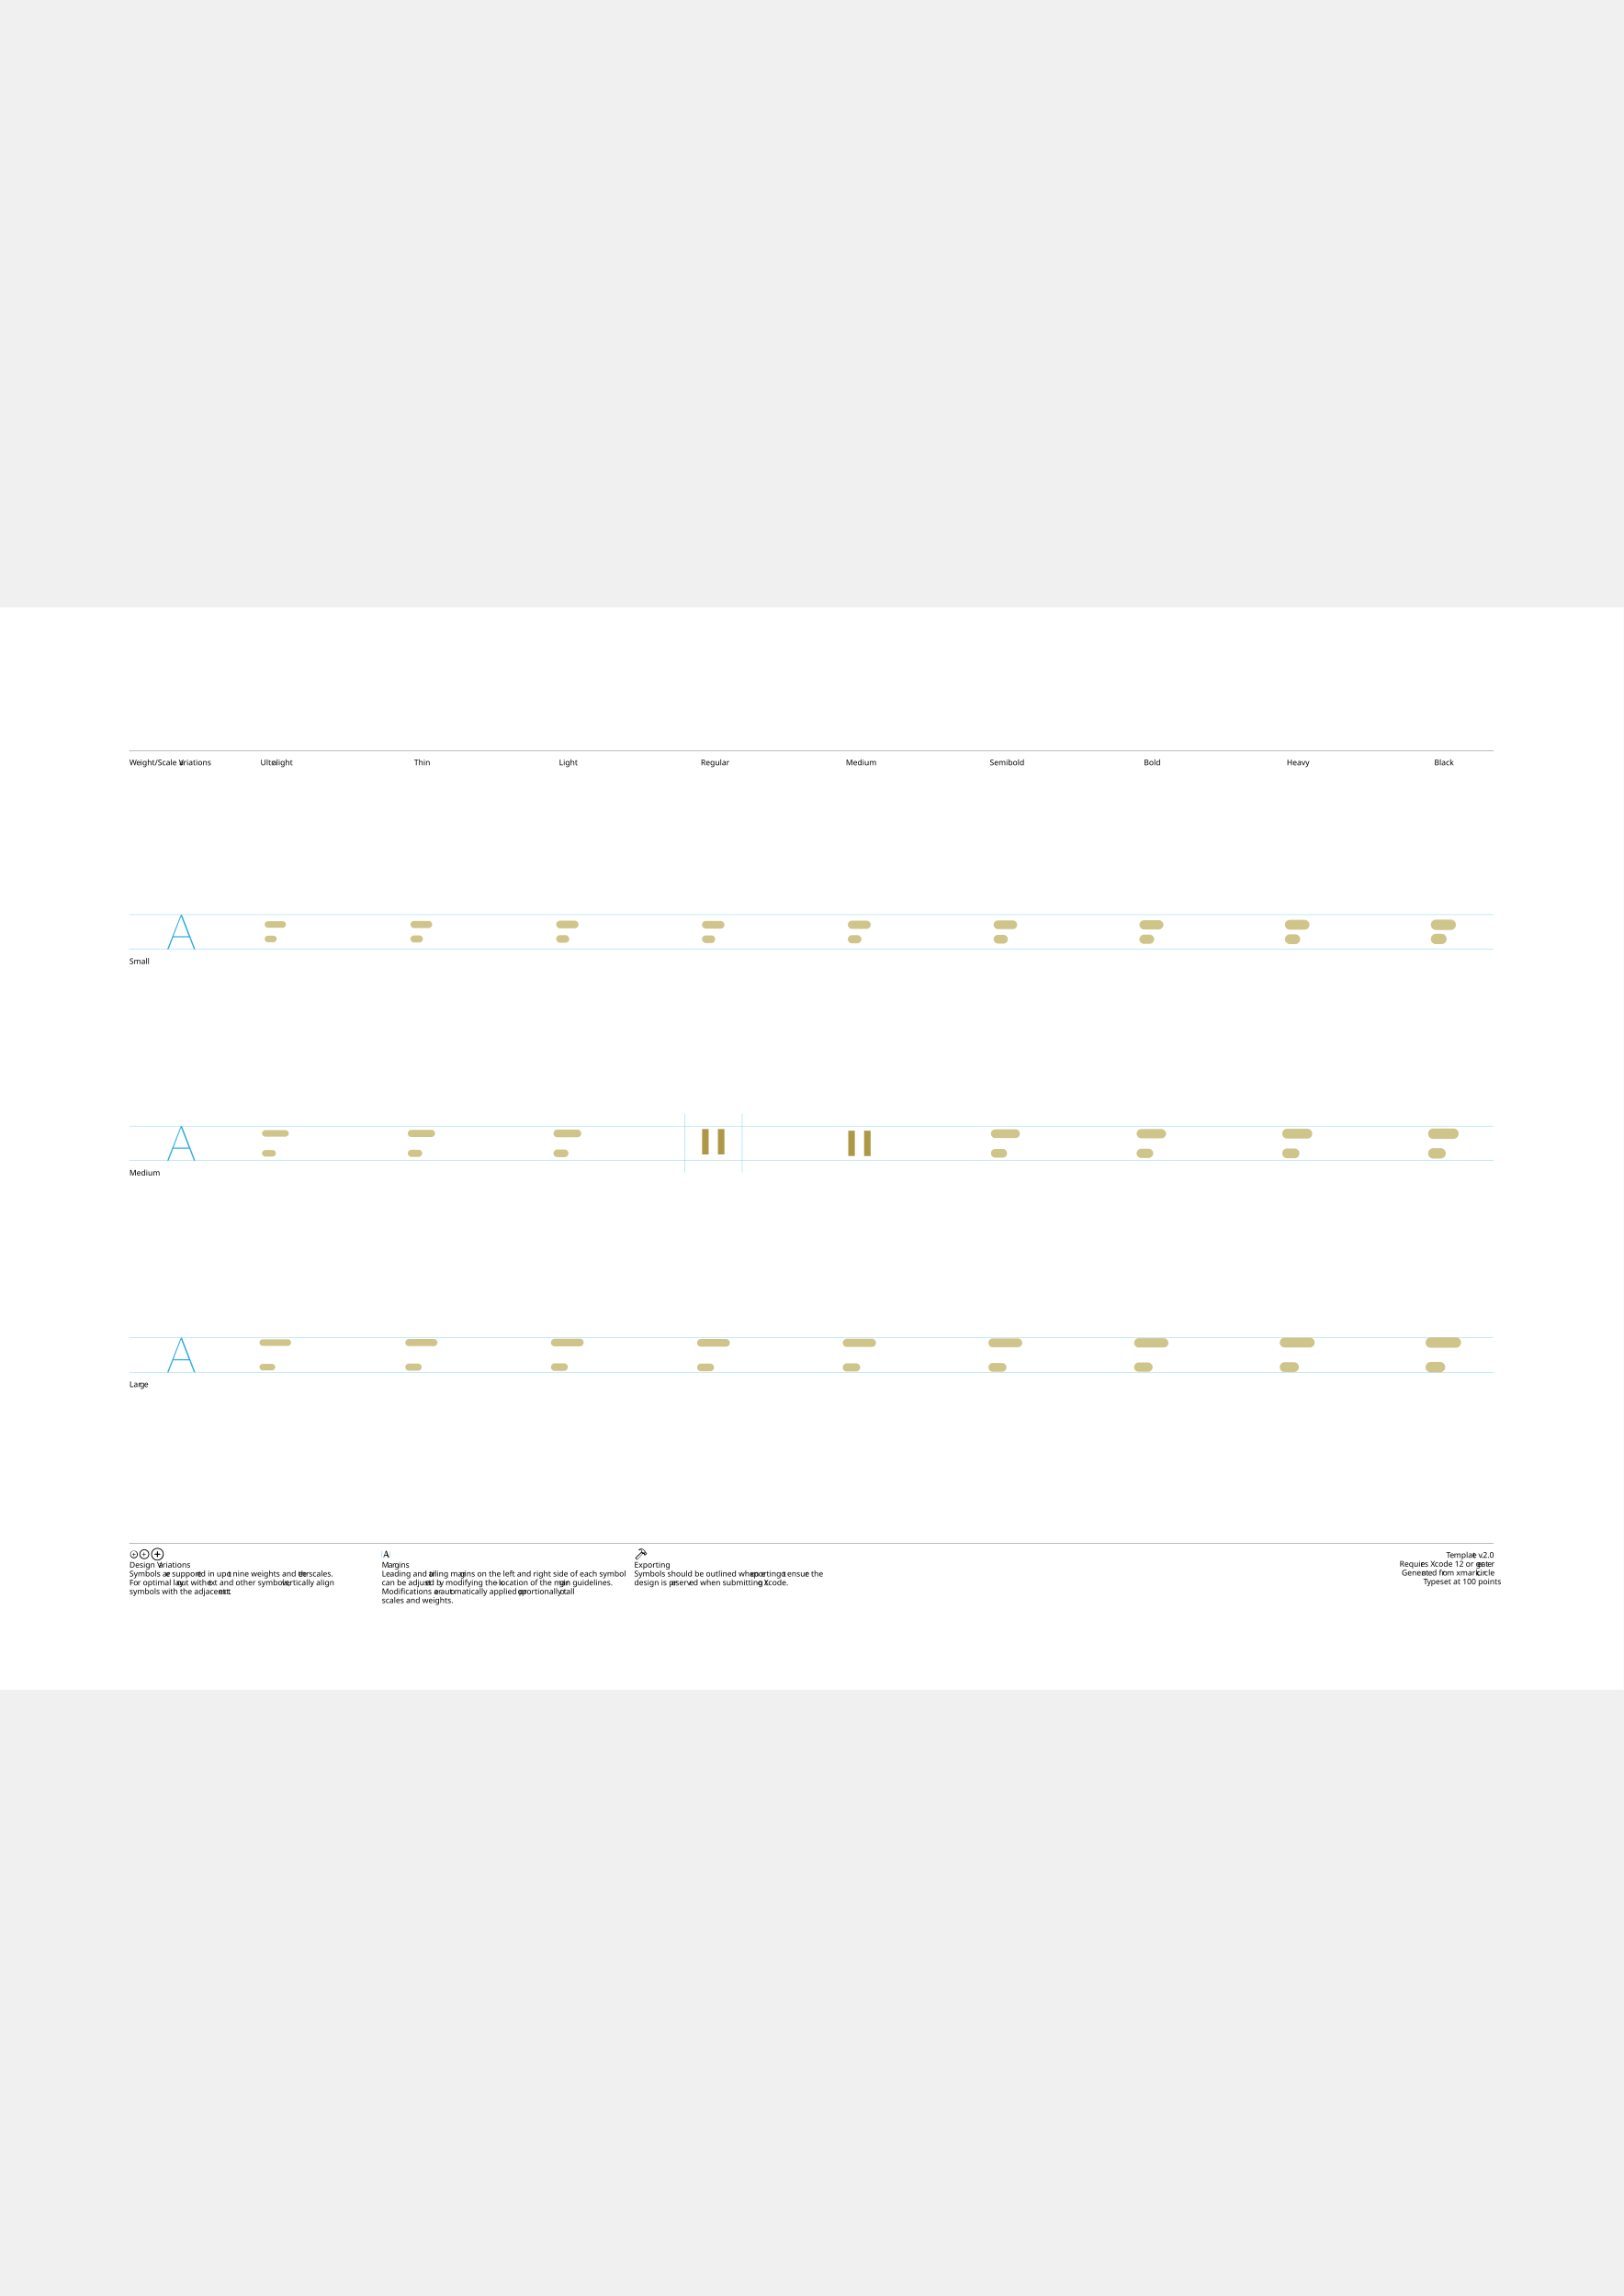
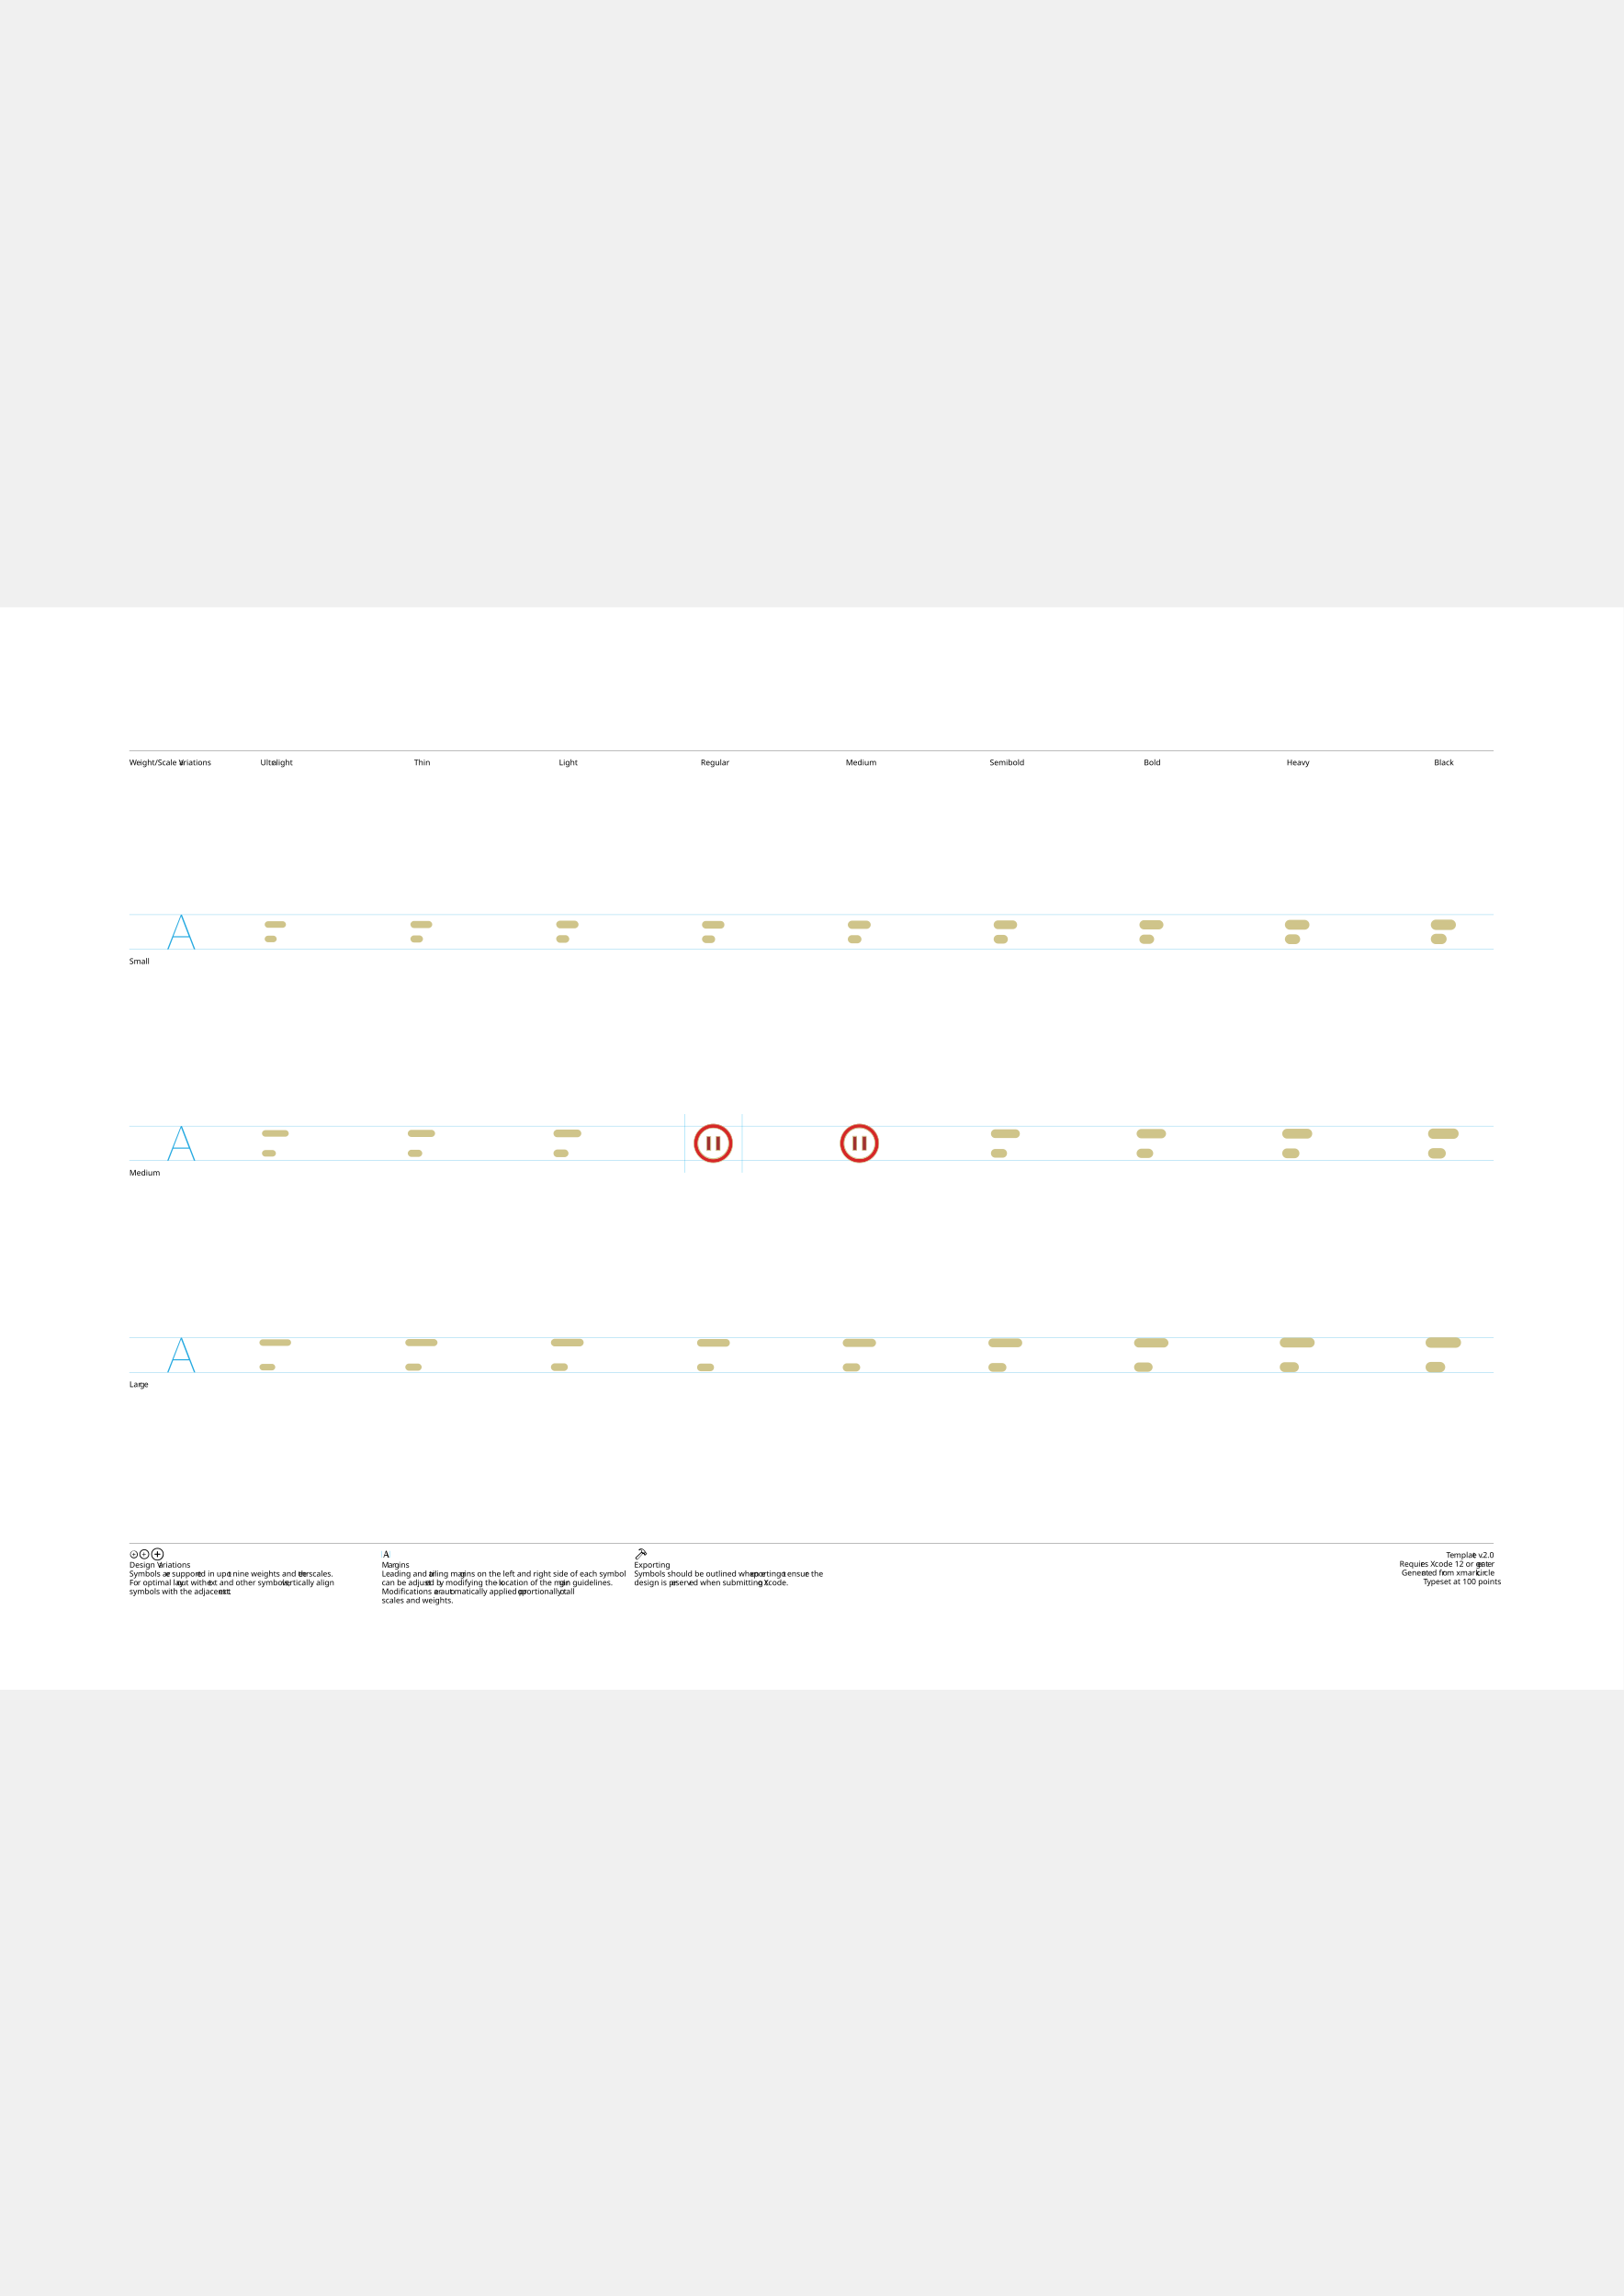
<svg xmlns="http://www.w3.org/2000/svg" version="1.1" id="Layer_1" x="0px" y="0px" viewBox="0 0 595.3 841.9" style="enable-background:new 0 0 595.3 841.9;" xml:space="preserve">
  <style type="text/css">
	.st0{fill-rule:evenodd;clip-rule:evenodd;fill:#FFFFFF;}
	.st1{fill:none;stroke:#000000;stroke-width:9.019327e-02;stroke-miterlimit:10;}
	.st2{font-family:'SFProDisplay-Regular';}
	.st3{font-size:2.886px;}
	.st4{fill:none;stroke:#00AEEF;stroke-width:9.019327e-02;stroke-miterlimit:10;}
	.st5{fill:#27AAE1;}
	.st6{fill:none;stroke:#27AAE1;stroke-width:9.019327e-02;stroke-miterlimit:10;}
	.st7{fill-rule:evenodd;clip-rule:evenodd;fill:#CFC48A;}
- 	.st8{fill:#AE9848;}
+ 	.st8{fill:none;}
+ 	.st9{fill-rule:evenodd;clip-rule:evenodd;fill:none;}
+ 	.st10{fill-rule:evenodd;clip-rule:evenodd;fill:#D62727;}
+ 	.st11{fill:#CFC48A;}
+ 	.st12{fill:#A03030;}
</style>
  <g id="Notes">
    <g id="artboard" transform="matrix(1,0,0,1,0,1.31276)">
      <rect y="221.4" class="st0" width="595.3" height="396.9" />
    </g>
    <path class="st1" d="M47.4,275.2h500.2" />
    <g transform="matrix(1,0,0,1,263,322)">
      <text transform="matrix(1 0 0 1 -215.5586 -41.3959)" class="st2 st3">W</text>
      <text transform="matrix(1 0 0 1 -213.0474 -41.3959)" class="st2 st3">e</text>
      <text transform="matrix(1 0 0 1 -211.5688 -41.3959)" class="st2 st3">ight/Scale V</text>
      <text transform="matrix(1 0 0 1 -197.2832 -41.3959)" class="st2 st3">a</text>
      <text transform="matrix(1 0 0 1 -195.8345 -41.3959)" class="st2 st3">riations</text>
    </g>
    <g transform="matrix(1,0,0,1,559.711,322)">
      <text transform="matrix(1 0 0 1 -464.2325 -41.3959)" class="st2 st3">Ultr</text>
      <text transform="matrix(1 0 0 1 -459.9029 -41.3959)" class="st2 st3">a</text>
      <text transform="matrix(1 0 0 1 -458.4542 -41.3959)" class="st2 st3">light</text>
    </g>
    <g transform="matrix(1,0,0,1,856.422,322)">
      <text transform="matrix(1 0 0 1 -704.609 -41.3959)" class="st2 st3">Thin</text>
    </g>
    <g transform="matrix(1,0,0,1,1153.13,322)">
      <text transform="matrix(1 0 0 1 -948.1798 -41.3959)" class="st2 st3">Light</text>
    </g>
    <g transform="matrix(1,0,0,1,1449.84,322)">
      <text transform="matrix(1 0 0 1 -1192.928 -41.3959)" class="st2 st3">Regular</text>
    </g>
    <g transform="matrix(1,0,0,1,1746.56,322)">
      <text transform="matrix(1 0 0 1 -1436.458 -41.3959)" class="st2 st3">Medium</text>
    </g>
    <g transform="matrix(1,0,0,1,2043.27,322)">
      <text transform="matrix(1 0 0 1 -1680.402 -41.3959)" class="st2 st3">Semibold</text>
    </g>
    <g transform="matrix(1,0,0,1,2339.98,322)">
      <text transform="matrix(1 0 0 1 -1920.611 -41.3959)" class="st2 st3">Bold</text>
    </g>
    <g transform="matrix(1,0,0,1,2636.69,322)">
      <text transform="matrix(1 0 0 1 -2164.938 -41.3959)" class="st2 st3">Heavy</text>
    </g>
    <g transform="matrix(1,0,0,1,2933.4,322)">
      <text transform="matrix(1 0 0 1 -2407.569 -41.3959)" class="st2 st3">Black</text>
    </g>
    <path class="st1" d="M47.4,565.8h500.2" />
    <g transform="matrix(1,0,0,1,263,1933)">
      <path d="M-213.9-1361.6c0.8,0,1.4-0.6,1.4-1.4s-0.6-1.4-1.4-1.4c-0.8,0-1.4,0.6-1.4,1.4C-215.3-1362.3-214.7-1361.6-213.9-1361.6z     M-213.9-1361.9c-0.6,0-1.2-0.5-1.2-1.2c0-0.6,0.5-1.2,1.1-1.2s1.2,0.5,1.2,1.2C-212.7-1362.4-213.2-1361.9-213.9-1361.9z     M-214.4-1362.9h0.4v0.4c0,0.1,0.1,0.1,0.1,0.1c0.1,0,0.1-0.1,0.1-0.1v-0.4h0.4c0.1,0,0.1-0.1,0.1-0.1c0-0.1-0.1-0.1-0.1-0.1h-0.4    v-0.4c0-0.1-0.1-0.1-0.1-0.1c-0.1,0-0.1,0.1-0.1,0.1v0.4h-0.4c-0.1,0-0.1,0.1-0.1,0.1S-214.5-1362.9-214.4-1362.9z" />
    </g>
    <g transform="matrix(1,0,0,1,281.506,1933)">
      <path d="M-228.6-1361.3c1,0,1.8-0.8,1.8-1.8s-0.8-1.8-1.8-1.8s-1.8,0.8-1.8,1.8C-230.4-1362.1-229.6-1361.3-228.6-1361.3z     M-228.6-1361.6c-0.8,0-1.5-0.7-1.5-1.5s0.7-1.5,1.5-1.5s1.5,0.7,1.5,1.5C-227.1-1362.2-227.8-1361.6-228.6-1361.6z     M-229.3-1362.9h0.5v0.5c0,0.1,0.1,0.1,0.1,0.1c0.1,0,0.1-0.1,0.1-0.1v-0.5h0.5c0.1,0,0.1-0.1,0.1-0.1c0-0.1-0.1-0.1-0.1-0.1h-0.5    v-0.5c0-0.1-0.1-0.2-0.1-0.2c-0.1,0-0.1,0.1-0.1,0.2v0.5h-0.5c-0.1,0-0.2,0.1-0.2,0.1C-229.4-1363-229.4-1362.9-229.3-1362.9z" />
    </g>
    <g transform="matrix(1,0,0,1,304.924,1933)">
      <path d="M-247.2-1360.8c1.3,0,2.3-1,2.3-2.3s-1-2.3-2.3-2.3s-2.3,1-2.3,2.3S-248.5-1360.8-247.2-1360.8z M-247.2-1361.1    c-1.1,0-2-0.9-2-2s0.9-2,2-2s2,0.9,2,2C-245.3-1362-246.1-1361.1-247.2-1361.1z M-248.1-1362.9h0.7v0.7c0,0.1,0.1,0.2,0.2,0.2    c0.1,0,0.2-0.1,0.2-0.2v-0.7h0.7c0.1,0,0.2-0.1,0.2-0.2s-0.1-0.2-0.2-0.2h-0.7v-0.7c0-0.1-0.1-0.2-0.2-0.2c-0.1,0-0.2,0.1-0.2,0.2    v0.7h-0.7c-0.1,0-0.2,0.1-0.2,0.2S-248.2-1362.9-248.1-1362.9z" />
    </g>
    <g transform="matrix(1,0,0,1,263,1953)">
      <text transform="matrix(1 0 0 1 -215.5586 -1378.185)" class="st2 st3">Design V</text>
      <text transform="matrix(1 0 0 1 -204.8774 -1378.185)" class="st2 st3">a</text>
      <text transform="matrix(1 0 0 1 -203.4287 -1378.185)" class="st2 st3">riations</text>
    </g>
    <g transform="matrix(1,0,0,1,263,1971)">
      <text transform="matrix(1 0 0 1 -215.5586 -1392.938)" class="st2 st3">Symbols ar</text>
      <text transform="matrix(1 0 0 1 -202.2026 -1392.938)" class="st2 st3">e</text>
      <text transform="matrix(1 0 0 1 -200.7246 -1392.938)" class="st2 st3"> support</text>
      <text transform="matrix(1 0 0 1 -190.8496 -1392.938)" class="st2 st3">e</text>
      <text transform="matrix(1 0 0 1 -189.3716 -1392.938)" class="st2 st3">d in up t</text>
      <text transform="matrix(1 0 0 1 -179.9492 -1392.938)" class="st2 st3">o</text>
      <text transform="matrix(1 0 0 1 -178.4175 -1392.938)" class="st2 st3"> nine weights and thr</text>
      <text transform="matrix(1 0 0 1 -153.6338 -1392.938)" class="st2 st3">e</text>
      <text transform="matrix(1 0 0 1 -152.1553 -1392.938)" class="st2 st3">e scales.</text>
    </g>
    <g transform="matrix(1,0,0,1,263,1989)">
      <text transform="matrix(1 0 0 1 -215.5586 -1407.691)" class="st2 st3">F</text>
      <text transform="matrix(1 0 0 1 -214.0913 -1407.691)" class="st2 st3">o</text>
      <text transform="matrix(1 0 0 1 -212.5596 -1407.691)" class="st2 st3">r optimal lay</text>
      <text transform="matrix(1 0 0 1 -198.1641 -1407.691)" class="st2 st3">o</text>
      <text transform="matrix(1 0 0 1 -196.6318 -1407.691)" class="st2 st3">ut with t</text>
      <text transform="matrix(1 0 0 1 -187.146 -1407.691)" class="st2 st3">e</text>
      <text transform="matrix(1 0 0 1 -185.6963 -1407.691)" class="st2 st3">x</text>
      <text transform="matrix(1 0 0 1 -184.3447 -1407.691)" class="st2 st3">t and other symbols,</text>
      <text transform="matrix(1 0 0 1 -160.2012 -1407.691)" class="st2 st3"> </text>
      <text transform="matrix(1 0 0 1 -159.6089 -1407.691)" class="st2 st3">v</text>
      <text transform="matrix(1 0 0 1 -158.2715 -1407.691)" class="st2 st3">e</text>
      <text transform="matrix(1 0 0 1 -156.7935 -1407.691)" class="st2 st3">rtically align</text>
    </g>
    <g transform="matrix(1,0,0,1,263,2007)">
      <text transform="matrix(1 0 0 1 -215.5586 -1422.444)" class="st2 st3">symbols with the adjacent t</text>
      <text transform="matrix(1 0 0 1 -182.8467 -1422.444)" class="st2 st3">e</text>
      <text transform="matrix(1 0 0 1 -181.3965 -1422.444)" class="st2 st3">x</text>
      <text transform="matrix(1 0 0 1 -180.0449 -1422.444)" class="st2 st3">t.</text>
    </g>
    <path class="st4" d="M140,568.7v2.5" />
    <g transform="matrix(1,0,0,1,776,1933)">
      <path d="M-635.4-1361.8c0.1,0,0.1,0,0.2-0.1l0.2-0.6h1l0.2,0.6c0,0.1,0.1,0.1,0.2,0.1c0.1,0,0.2-0.1,0.2-0.1v-0.1l-0.8-2.2    c0-0.1-0.1-0.2-0.2-0.2c-0.1,0-0.2,0.1-0.2,0.2l-0.8,2.2L-635.4-1361.8C-635.6-1361.8-635.5-1361.8-635.4-1361.8z M-634.9-1362.8    l0.4-1.2l0,0l0.4,1.2H-634.9z" />
    </g>
    <path class="st4" d="M143,568.7v2.5" />
    <g transform="matrix(1,0,0,1,776,1953)">
      <text transform="matrix(1 0 0 1 -636.02 -1378.185)" class="st2 st3">M</text>
      <text transform="matrix(1 0 0 1 -633.6641 -1378.185)" class="st2 st3">a</text>
      <text transform="matrix(1 0 0 1 -632.2153 -1378.185)" class="st2 st3">r</text>
      <text transform="matrix(1 0 0 1 -631.3965 -1378.185)" class="st2 st3">g</text>
      <text transform="matrix(1 0 0 1 -629.8125 -1378.185)" class="st2 st3">ins</text>
    </g>
    <g transform="matrix(1,0,0,1,776,1971)">
      <text transform="matrix(1 0 0 1 -636.02 -1392.938)" class="st2 st3">L</text>
      <text transform="matrix(1 0 0 1 -634.5488 -1392.938)" class="st2 st3">e</text>
      <text transform="matrix(1 0 0 1 -633.0708 -1392.938)" class="st2 st3">ading and tr</text>
      <text transform="matrix(1 0 0 1 -618.8428 -1392.938)" class="st2 st3">a</text>
      <text transform="matrix(1 0 0 1 -617.394 -1392.938)" class="st2 st3">iling mar</text>
      <text transform="matrix(1 0 0 1 -607.333 -1392.938)" class="st2 st3">g</text>
      <text transform="matrix(1 0 0 1 -605.749 -1392.938)" class="st2 st3">ins on the left and right side of each symbol</text>
    </g>
    <g transform="matrix(1,0,0,1,776,1989)">
      <text transform="matrix(1 0 0 1 -636.02 -1407.691)" class="st2 st3">can be adjust</text>
      <text transform="matrix(1 0 0 1 -620.0151 -1407.691)" class="st2 st3">e</text>
      <text transform="matrix(1 0 0 1 -618.5366 -1407.691)" class="st2 st3">d b</text>
      <text transform="matrix(1 0 0 1 -614.8052 -1407.691)" class="st2 st3">y</text>
      <text transform="matrix(1 0 0 1 -613.4014 -1407.691)" class="st2 st3"> modifying the x</text>
      <text transform="matrix(1 0 0 1 -594.4043 -1407.691)" class="st2 st3">-</text>
      <text transform="matrix(1 0 0 1 -593.167 -1407.691)" class="st2 st3">location of the mar</text>
      <text transform="matrix(1 0 0 1 -570.9614 -1407.691)" class="st2 st3">g</text>
      <text transform="matrix(1 0 0 1 -569.3774 -1407.691)" class="st2 st3">in guidelines.</text>
    </g>
    <g transform="matrix(1,0,0,1,776,2007)">
      <text transform="matrix(1 0 0 1 -636.02 -1422.444)" class="st2 st3">Modifications ar</text>
      <text transform="matrix(1 0 0 1 -616.812 -1422.444)" class="st2 st3">e</text>
      <text transform="matrix(1 0 0 1 -615.3335 -1422.444)" class="st2 st3"> aut</text>
      <text transform="matrix(1 0 0 1 -610.9448 -1422.444)" class="st2 st3">o</text>
      <text transform="matrix(1 0 0 1 -609.4131 -1422.444)" class="st2 st3">matically applied pr</text>
      <text transform="matrix(1 0 0 1 -586.2378 -1422.444)" class="st2 st3">o</text>
      <text transform="matrix(1 0 0 1 -584.7061 -1422.444)" class="st2 st3">portionally t</text>
      <text transform="matrix(1 0 0 1 -570.7329 -1422.444)" class="st2 st3">o</text>
      <text transform="matrix(1 0 0 1 -569.2012 -1422.444)" class="st2 st3"> all</text>
    </g>
    <g transform="matrix(1,0,0,1,776,2025)">
      <text transform="matrix(1 0 0 1 -636.02 -1437.197)" class="st2 st3">scales and weights.</text>
    </g>
    <g transform="matrix(1,0,0,1,1289,1933)">
      <path d="M-1056-1361.5l0.3,0.3c0.2,0.2,0.3,0.1,0.5,0l1.8-2c0,0,0.1,0,0.2,0h0.2l0.1,0.1v0.1c0,0.1,0,0.2,0.1,0.2l0.1,0.1    c0.1,0.1,0.2,0.1,0.3,0l0.5-0.5c0.1-0.1,0.1-0.2,0-0.3l-0.1-0.1c-0.1-0.1-0.2-0.1-0.2-0.1h-0.1l-0.1-0.1v-0.2c0-0.1,0-0.2-0.1-0.3    l-0.4-0.4c-0.6-0.6-1.4-0.6-1.9-0.1c-0.1,0.1-0.1,0.2,0,0.2c0,0.1,0.1,0.1,0.2,0.1c0.3-0.1,0.5-0.1,0.8,0.1l-0.1,0.3    c0,0.1,0,0.2,0,0.2l-2,1.9C-1056.1-1361.8-1056.1-1361.6-1056-1361.5z M-1054.5-1364.7c0.4-0.3,1-0.3,1.4,0.1l0.4,0.4v0.1    l-0.1,0.3l0.3,0.3h0.2h0.1l0.1,0.1l-0.4,0.4l-0.1-0.1c0,0,0,0,0-0.1v-0.2l-0.3-0.3h-0.3c-0.1,0-0.1,0-0.1,0l-0.4-0.4    c0,0-0.1-0.1,0-0.1l0.2-0.4C-1053.8-1364.6-1054.2-1364.7-1054.5-1364.7C-1054.6-1364.6-1054.6-1364.7-1054.5-1364.7z     M-1055.5-1361.4l-0.2-0.2c-0.1-0.1-0.1-0.1,0-0.2l1.9-1.8l0.3,0.3l-1.8,2C-1055.4-1361.3-1055.4-1361.3-1055.5-1361.4z" />
    </g>
    <g transform="matrix(1,0,0,1,1289,1953)">
      <text transform="matrix(1 0 0 1 -1056.482 -1378.185)" class="st2 st3">Exporting</text>
    </g>
    <g transform="matrix(1,0,0,1,1289,1971)">
      <text transform="matrix(1 0 0 1 -1056.482 -1392.938)" class="st2 st3">Symbols should be outlined when e</text>
      <text transform="matrix(1 0 0 1 -1014.039 -1392.938)" class="st2 st3">x</text>
      <text transform="matrix(1 0 0 1 -1012.688 -1392.938)" class="st2 st3">porting t</text>
      <text transform="matrix(1 0 0 1 -1002.693 -1392.938)" class="st2 st3">o</text>
      <text transform="matrix(1 0 0 1 -1001.161 -1392.938)" class="st2 st3"> ensur</text>
      <text transform="matrix(1 0 0 1 -993.8877 -1392.938)" class="st2 st3">e</text>
      <text transform="matrix(1 0 0 1 -992.4097 -1392.938)" class="st2 st3"> the</text>
    </g>
    <g transform="matrix(1,0,0,1,1289,1989)">
      <text transform="matrix(1 0 0 1 -1056.482 -1407.691)" class="st2 st3">design is pr</text>
      <text transform="matrix(1 0 0 1 -1042.837 -1407.691)" class="st2 st3">e</text>
      <text transform="matrix(1 0 0 1 -1041.359 -1407.691)" class="st2 st3">serv</text>
      <text transform="matrix(1 0 0 1 -1036.311 -1407.691)" class="st2 st3">e</text>
      <text transform="matrix(1 0 0 1 -1034.833 -1407.691)" class="st2 st3">d when submitting t</text>
      <text transform="matrix(1 0 0 1 -1011.199 -1407.691)" class="st2 st3">o</text>
      <text transform="matrix(1 0 0 1 -1009.668 -1407.691)" class="st2 st3"> X</text>
      <text transform="matrix(1 0 0 1 -1007.342 -1407.691)" class="st2 st3">c</text>
      <text transform="matrix(1 0 0 1 -1005.896 -1407.691)" class="st2 st3">ode.</text>
    </g>
    <g id="template-version" transform="matrix(1,0,0,1,3036,1933)">
      <text transform="matrix(1 0 0 1 -2505.767 -1361.793)" class="st2 st3">T</text>
      <text transform="matrix(1 0 0 1 -2504.47 -1361.793)" class="st2 st3">e</text>
      <text transform="matrix(1 0 0 1 -2502.991 -1361.793)" class="st2 st3">mplat</text>
      <text transform="matrix(1 0 0 1 -2496.223 -1361.793)" class="st2 st3">e</text>
      <text transform="matrix(1 0 0 1 -2494.744 -1361.793)" class="st2 st3"> v</text>
      <text transform="matrix(1 0 0 1 -2492.971 -1361.793)" class="st2 st3">.</text>
      <text transform="matrix(1 0 0 1 -2492.351 -1361.793)" class="st2 st3">2.0</text>
    </g>
    <g transform="matrix(1,0,0,1,3036,1951)">
      <text transform="matrix(1 0 0 1 -2522.907 -1376.546)" class="st2 st3">Requir</text>
      <text transform="matrix(1 0 0 1 -2515.182 -1376.546)" class="st2 st3">e</text>
      <text transform="matrix(1 0 0 1 -2513.703 -1376.546)" class="st2 st3">s X</text>
      <text transform="matrix(1 0 0 1 -2510.035 -1376.546)" class="st2 st3">c</text>
      <text transform="matrix(1 0 0 1 -2508.589 -1376.546)" class="st2 st3">ode 12 or gr</text>
      <text transform="matrix(1 0 0 1 -2494.469 -1376.546)" class="st2 st3">e</text>
      <text transform="matrix(1 0 0 1 -2492.99 -1376.546)" class="st2 st3">at</text>
      <text transform="matrix(1 0 0 1 -2490.714 -1376.546)" class="st2 st3">e</text>
      <text transform="matrix(1 0 0 1 -2489.235 -1376.546)" class="st2 st3">r</text>
    </g>
    <g transform="matrix(1,0,0,1,3036,1969)">
      <text transform="matrix(1 0 0 1 -2522.122 -1391.299)" class="st2 st3">Gener</text>
      <text transform="matrix(1 0 0 1 -2514.745 -1391.299)" class="st2 st3">a</text>
      <text transform="matrix(1 0 0 1 -2513.296 -1391.299)" class="st2 st3">t</text>
      <text transform="matrix(1 0 0 1 -2512.469 -1391.299)" class="st2 st3">e</text>
      <text transform="matrix(1 0 0 1 -2510.99 -1391.299)" class="st2 st3">d fr</text>
      <text transform="matrix(1 0 0 1 -2507.106 -1391.299)" class="st2 st3">o</text>
      <text transform="matrix(1 0 0 1 -2505.573 -1391.299)" class="st2 st3">m xmark.</text>
      <text transform="matrix(1 0 0 1 -2494.719 -1391.299)" class="st2 st3">c</text>
      <text transform="matrix(1 0 0 1 -2493.273 -1391.299)" class="st2 st3">ir</text>
      <text transform="matrix(1 0 0 1 -2491.859 -1391.299)" class="st2 st3">c</text>
      <text transform="matrix(1 0 0 1 -2490.414 -1391.299)" class="st2 st3">le</text>
    </g>
    <g transform="matrix(1,0,0,1,3036,1987)">
      <text transform="matrix(1 0 0 1 -2514.163 -1406.053)" class="st2 st3">T</text>
      <text transform="matrix(1 0 0 1 -2512.824 -1406.053)" class="st2 st3">y</text>
      <text transform="matrix(1 0 0 1 -2511.42 -1406.053)" class="st2 st3">peset at 100 points</text>
    </g>
    <g transform="matrix(1,0,0,1,263,726)">
      <text transform="matrix(1 0 0 1 -215.5586 -372.5199)" class="st2 st3">Small</text>
    </g>
    <g transform="matrix(1,0,0,1,263,1156)">
      <text transform="matrix(1 0 0 1 -215.5586 -724.953)" class="st2 st3">Medium</text>
    </g>
    <g transform="matrix(1,0,0,1,263,1586)">
      <text transform="matrix(1 0 0 1 -215.5586 -1077.388)" class="st2 st3">Lar</text>
      <text transform="matrix(1 0 0 1 -211.7773 -1077.388)" class="st2 st3">g</text>
      <text transform="matrix(1 0 0 1 -210.1934 -1077.388)" class="st2 st3">e</text>
    </g>
  </g>
  <g id="Guides">
    <g id="H-reference" transform="matrix(1,0,0,1,339,696)">
      <path class="st5" d="M-277.7-347.9h0.5l1.7-4.4h5.9l1.7,4.4h0.5l-4.9-12.7h-0.4L-277.7-347.9z M-272.6-360L-272.6-360l2.8,7.3    h-5.6L-272.6-360z" />
    </g>
    <path id="Baseline-S" class="st6" d="M47.4,348.1h500.2" />
    <path id="Capline-S" class="st6" d="M47.4,335.4h500.2" />
    <g id="H-reference1" transform="matrix(1,0,0,1,339,1126)">
      <path class="st5" d="M-277.7-700.4h0.5l1.7-4.4h5.9l1.7,4.4h0.5l-4.9-12.7h-0.4L-277.7-700.4z M-272.6-712.5L-272.6-712.5l2.8,7.3    h-5.6L-272.6-712.5z" />
    </g>
    <path id="Baseline-M" class="st6" d="M47.4,425.6h500.2" />
    <path id="Capline-M" class="st6" d="M47.4,412.9h500.2" />
    <g id="H-reference2" transform="matrix(1,0,0,1,339,1556)">
      <path class="st5" d="M-277.7-1052.8h0.5l1.7-4.4h5.9l1.7,4.4h0.5l-4.9-12.7h-0.4L-277.7-1052.8z M-272.6-1064.9L-272.6-1064.9    l2.8,7.3h-5.6L-272.6-1064.9z" />
    </g>
    <path id="Baseline-L" class="st6" d="M47.4,503.2h500.2" />
    <path id="Capline-L" class="st6" d="M47.4,490.5h500.2" />
    <path id="left-margin" class="st4" d="M251,408.5V430" />
    <path id="right-margin" class="st4" d="M272.1,408.5V430" />
  </g>
  <g id="Symbols">
    <g id="Black-L" transform="matrix(1,0,0,1,2854.05,1556)">
      <path class="st7" d="M-2329.5-1052.8h3.4c1,0,1.9-0.8,1.9-1.9c0-1-0.8-1.9-1.9-1.9h-3.4c-1,0-1.9,0.8-1.9,1.9    C-2331.4-1053.6-2330.6-1052.8-2329.5-1052.8z M-2329.5-1061.8h9.2c1,0,1.9-0.8,1.9-1.9s-0.8-1.9-1.9-1.9h-9.2    c-1,0-1.9,0.8-1.9,1.9S-2330.6-1061.8-2329.5-1061.8z" />
    </g>
    <g id="Heavy-L" transform="matrix(1,0,0,1,2558.39,1556)">
      <path class="st7" d="M-2087.4-1052.9h3.4c1,0,1.8-0.8,1.8-1.8s-0.8-1.8-1.8-1.8h-3.4c-1,0-1.8,0.8-1.8,1.8    C-2089.2-1053.7-2088.4-1052.9-2087.4-1052.9z M-2087.4-1061.9h9.2c1,0,1.8-0.8,1.8-1.8s-0.8-1.8-1.8-1.8h-9.2    c-1,0-1.8,0.8-1.8,1.8S-2088.4-1061.9-2087.4-1061.9z" />
    </g>
    <g id="Bold-L" transform="matrix(1,0,0,1,2262.88,1556)">
      <path class="st7" d="M-1845.4-1053h3.4c0.9,0,1.7-0.8,1.7-1.7c0-0.9-0.8-1.7-1.7-1.7h-3.4c-0.9,0-1.7,0.8-1.7,1.7    C-1847.1-1053.7-1846.3-1053-1845.4-1053z M-1845.4-1061.9h9.2c0.9,0,1.7-0.8,1.7-1.7s-0.8-1.7-1.7-1.7h-9.2    c-0.9,0-1.7,0.8-1.7,1.7S-1846.3-1061.9-1845.4-1061.9z" />
    </g>
    <g id="Semibold-L" transform="matrix(1,0,0,1,1966.97,1556)">
      <path class="st7" d="M-1603-1053h3.4c0.9,0,1.6-0.7,1.6-1.6s-0.7-1.6-1.6-1.6h-3.4c-0.9,0-1.6,0.7-1.6,1.6    C-1604.6-1053.8-1603.9-1053-1603-1053z M-1603-1062h9.2c0.9,0,1.6-0.7,1.6-1.6s-0.7-1.6-1.6-1.6h-9.2c-0.9,0-1.6,0.7-1.6,1.6    S-1603.9-1062-1603-1062z" />
    </g>
    <g id="Medium-L" transform="matrix(1,0,0,1,1670.87,1556)">
      <path class="st7" d="M-1360.4-1053.1h3.4c0.8,0,1.5-0.7,1.5-1.5s-0.7-1.5-1.5-1.5h-3.4c-0.8,0-1.5,0.7-1.5,1.5    C-1361.9-1053.8-1361.3-1053.1-1360.4-1053.1z M-1360.4-1062.1h9.2c0.8,0,1.5-0.7,1.5-1.5s-0.7-1.5-1.5-1.5h-9.2    c-0.8,0-1.5,0.7-1.5,1.5S-1361.3-1062.1-1360.4-1062.1z" />
    </g>
    <g id="Regular-L" transform="matrix(1,0,0,1,1374.97,1556)">
      <path class="st7" d="M-1118-1053.2h3.4c0.8,0,1.4-0.6,1.4-1.4s-0.6-1.4-1.4-1.4h-3.4c-0.8,0-1.4,0.6-1.4,1.4    S-1118.8-1053.2-1118-1053.2z M-1118-1062.2h9.2c0.8,0,1.4-0.6,1.4-1.4s-0.6-1.4-1.4-1.4h-9.2c-0.8,0-1.4,0.6-1.4,1.4    S-1118.8-1062.2-1118-1062.2z" />
    </g>
    <g id="Light-L" transform="matrix(1,0,0,1,1079.18,1556)">
      <path class="st7" d="M-875.8-1053.3h3.4c0.7,0,1.4-0.6,1.4-1.4s-0.6-1.4-1.4-1.4h-3.4c-0.7,0-1.4,0.6-1.4,1.4    S-876.5-1053.3-875.8-1053.3z M-875.8-1062.3h9.2c0.7,0,1.4-0.6,1.4-1.4s-0.6-1.4-1.4-1.4h-9.2c-0.7,0-1.4,0.6-1.4,1.4    S-876.5-1062.3-875.8-1062.3z" />
    </g>
    <g id="Thin-L" transform="matrix(1,0,0,1,783.693,1556)">
      <path class="st7" d="M-633.8-1053.4h3.4c0.7,0,1.3-0.6,1.3-1.3s-0.6-1.3-1.3-1.3h-3.4c-0.7,0-1.3,0.6-1.3,1.3    S-634.5-1053.4-633.8-1053.4z M-633.8-1062.4h9.2c0.7,0,1.3-0.6,1.3-1.3s-0.6-1.3-1.3-1.3h-9.2c-0.7,0-1.3,0.6-1.3,1.3    S-634.5-1062.4-633.8-1062.4z" />
    </g>
    <g id="Ultralight-L" transform="matrix(1,0,0,1,487.616,1556)">
      <path class="st7" d="M-391.3-1053.5h3.4c0.6,0,1.2-0.5,1.2-1.2c0-0.6-0.5-1.2-1.2-1.2h-3.4c-0.6,0-1.2,0.5-1.2,1.2    C-392.4-1054-391.9-1053.5-391.3-1053.5z M-391.3-1062.5h9.2c0.6,0,1.2-0.5,1.2-1.2s-0.5-1.2-1.2-1.2h-9.2c-0.6,0-1.2,0.5-1.2,1.2    S-391.9-1062.5-391.3-1062.5z" />
    </g>
    <g id="Black-M" transform="matrix(1,0,0,1,2870.97,1126)">
      <path class="st7" d="M-2345.5-701.2h2.7c1,0,1.9-0.8,1.9-1.9c0-1-0.8-1.9-1.9-1.9h-2.7c-1,0-1.9,0.8-1.9,1.9    S-2346.6-701.2-2345.5-701.2z M-2345.5-708.4h7.4c1,0,1.9-0.8,1.9-1.9s-0.8-1.9-1.9-1.9h-7.4c-1,0-1.9,0.8-1.9,1.9    S-2346.6-708.4-2345.5-708.4z" />
    </g>
    <g id="Heavy-M" transform="matrix(1,0,0,1,2575.19,1126)">
      <path class="st7" d="M-2103.3-701.3h2.7c1,0,1.8-0.8,1.8-1.8s-0.8-1.8-1.8-1.8h-2.7c-1,0-1.8,0.8-1.8,1.8    S-2104.3-701.3-2103.3-701.3z M-2103.3-708.5h7.4c1,0,1.8-0.8,1.8-1.8s-0.8-1.8-1.8-1.8h-7.4c-1,0-1.8,0.8-1.8,1.8    S-2104.3-708.5-2103.3-708.5z" />
    </g>
    <g id="Bold-M" transform="matrix(1,0,0,1,2279.5,1126)">
      <path class="st7" d="M-1861.1-701.4h2.7c0.9,0,1.7-0.8,1.7-1.7s-0.8-1.7-1.7-1.7h-2.7c-0.9,0-1.7,0.8-1.7,1.7    C-1862.8-702.1-1862-701.4-1861.1-701.4z M-1861.1-708.6h7.4c0.9,0,1.7-0.8,1.7-1.7s-0.8-1.7-1.7-1.7h-7.4c-0.9,0-1.7,0.8-1.7,1.7    C-1862.8-709.4-1862-708.6-1861.1-708.6z" />
    </g>
    <g id="Semibold-M" transform="matrix(1,0,0,1,1983.5,1126)">
      <path class="st7" d="M-1618.6-701.5h2.7c0.9,0,1.6-0.7,1.6-1.6c0-0.9-0.7-1.6-1.6-1.6h-2.7c-0.9,0-1.6,0.7-1.6,1.6    S-1619.5-701.5-1618.6-701.5z M-1618.6-708.7h7.4c0.9,0,1.6-0.7,1.6-1.6c0-0.9-0.7-1.6-1.6-1.6h-7.4c-0.9,0-1.6,0.7-1.6,1.6    S-1619.5-708.7-1618.6-708.7z" />
    </g>
    <g id="Medium-M" transform="matrix(1,0,0,1,1687.3,1126)">
      <g>
        <rect x="-1370.5" y="-711.4" class="st8" width="2.4" height="9.3" />
        <path class="st8" d="M-1373.9-702.1h-2.4c0,0,0-7.8,0-9.3h2.4V-702.1z" />
      </g>
+       <path class="st9" d="M-1366.4-713.9h-11.5c-0.8,0-1.4,0.6-1.4,1.4v11.5c0,0.8,0.6,1.4,1.4,1.4h11.5c0.8,0,1.4-0.6,1.4-1.4v-11.5    C-1365-713.3-1365.6-713.9-1366.4-713.9z M-1372.2-702.2c-2.5,0-4.6-2-4.6-4.6s2-4.6,4.6-4.6c2.5,0,4.6,2,4.6,4.6    S-1369.6-702.2-1372.2-702.2z" />
+       <path class="st9" d="M-1369.7-704.2h-1.4v-5.1h1.4V-704.2z M-1373.2-704.2h-1.4c0,0,0-4.3,0-5.1h1.4V-704.2z M-1372.2-713.1    c3.5,0,6.4,2.9,6.4,6.4c0,3.5-2.9,6.4-6.4,6.4c-3.5,0-6.4-2.9-6.4-6.4C-1378.5-710.3-1375.7-713.1-1372.2-713.1z" />
+       <g>
+         <g>
+           <path class="st10" d="M-1372.2-712.4c3.1,0,5.7,2.5,5.7,5.7c0,3.1-2.5,5.7-5.7,5.7c-3.1,0-5.7-2.5-5.7-5.7      C-1377.8-709.9-1375.3-712.4-1372.2-712.4z M-1372.2-713.9c-3.9,0-7.1,3.2-7.1,7.1c0,3.9,3.2,7.1,7.1,7.1c3.9,0,7.1-3.2,7.1-7.1      C-1365-710.7-1368.2-713.9-1372.2-713.9z" />
+           <path class="st11" d="M-1372.2-699.5c-4,0-7.2-3.2-7.2-7.2c0-4,3.2-7.2,7.2-7.2s7.2,3.2,7.2,7.2      C-1364.9-702.8-1368.2-699.5-1372.2-699.5z M-1372.2-713.7c-3.9,0-7,3.1-7,7s3.1,7,7,7s7-3.1,7-7S-1368.3-713.7-1372.2-713.7z       M-1372.2-701c-3.2,0-5.8-2.6-5.8-5.8c0-3.2,2.6-5.8,5.8-5.8c3.2,0,5.8,2.6,5.8,5.8C-1366.4-703.6-1369-701-1372.2-701z       M-1372.2-712.3c-3.1,0-5.5,2.5-5.5,5.5c0,3.1,2.5,5.5,5.5,5.5c3.1,0,5.5-2.5,5.5-5.5C-1366.6-709.8-1369.1-712.3-1372.2-712.3z      " />
+         </g>
+         <g>
+           <rect x="-1371.1" y="-709.3" class="st12" width="1.4" height="5.1" />
+           <path class="st11" d="M-1369.6-704.1h-1.7v-5.4h1.7V-704.1z M-1371-704.3h1.2v-4.9h-1.2V-704.3z" />
+         </g>
+         <g>
+           <path class="st12" d="M-1373.2-704.2h-1.4c0,0,0-4.3,0-5.1h1.4V-704.2z" />
+           <path class="st11" d="M-1373.1-704.1h-1.7v-5.4h1.7V-704.1z M-1374.5-704.3h1.2v-4.9h-1.2V-704.3z" />
+         </g>
+       </g>
    </g>
    <g id="Regular-M" transform="matrix(1,0,0,1,1391.3,1126)">
      <g>
        <rect x="-1128.1" y="-712" class="st8" width="2.4" height="9.3" />
        <path class="st8" d="M-1131.5-702.7h-2.4c0,0,0-7.8,0-9.3h2.4V-702.7z" />
      </g>
+       <g>
+         <g>
+           <path class="st10" d="M-1129.8-712.4c3.1,0,5.7,2.5,5.7,5.7c0,3.1-2.5,5.7-5.7,5.7c-3.1,0-5.7-2.5-5.7-5.7      C-1135.4-709.9-1132.9-712.4-1129.8-712.4z M-1129.8-713.9c-3.9,0-7.1,3.2-7.1,7.1c0,3.9,3.2,7.1,7.1,7.1s7.1-3.2,7.1-7.1      C-1122.6-710.7-1125.8-713.9-1129.8-713.9z" />
+           <path class="st11" d="M-1129.8-699.5c-4,0-7.2-3.2-7.2-7.2c0-4,3.2-7.2,7.2-7.2s7.2,3.2,7.2,7.2      C-1122.5-702.7-1125.8-699.5-1129.8-699.5z M-1129.8-713.7c-3.9,0-7,3.1-7,7s3.1,7,7,7s7-3.1,7-7S-1125.9-713.7-1129.8-713.7z       M-1129.8-700.9c-3.2,0-5.8-2.6-5.8-5.8c0-3.2,2.6-5.8,5.8-5.8c3.2,0,5.8,2.6,5.8,5.8C-1124-703.5-1126.6-700.9-1129.8-700.9z       M-1129.8-712.3c-3.1,0-5.5,2.5-5.5,5.5c0,3.1,2.5,5.5,5.5,5.5c3.1,0,5.5-2.5,5.5-5.5C-1124.2-709.8-1126.7-712.3-1129.8-712.3z      " />
+         </g>
+         <g>
+           <rect x="-1128.7" y="-709.3" class="st12" width="1.4" height="5.1" />
+           <path class="st11" d="M-1127.2-704h-1.7v-5.4h1.7V-704z M-1128.6-704.3h1.2v-4.9h-1.2V-704.3z" />
+         </g>
+         <g>
+           <path class="st12" d="M-1130.8-704.2h-1.4c0,0,0-4.3,0-5.1h1.4V-704.2z" />
+           <path class="st11" d="M-1130.6-704h-1.7v-5.4h1.7V-704z M-1132.1-704.3h1.2v-4.9h-1.2V-704.3z" />
+         </g>
+       </g>
    </g>
    <g id="Light-M" transform="matrix(1,0,0,1,1095.42,1126)">
      <path class="st7" d="M-891.1-701.7h2.7c0.7,0,1.4-0.6,1.4-1.4c0-0.7-0.6-1.4-1.4-1.4h-2.7c-0.7,0-1.4,0.6-1.4,1.4    S-891.9-701.7-891.1-701.7z M-891.1-709h7.4c0.7,0,1.4-0.6,1.4-1.4c0-0.7-0.6-1.4-1.4-1.4h-7.4c-0.7,0-1.4,0.6-1.4,1.4    S-891.9-709-891.1-709z" />
    </g>
    <g id="Thin-M" transform="matrix(1,0,0,1,799.806,1126)">
      <path class="st7" d="M-649-701.8h2.7c0.7,0,1.3-0.6,1.3-1.3s-0.6-1.3-1.3-1.3h-2.7c-0.7,0-1.3,0.6-1.3,1.3    C-650.3-702.4-649.7-701.8-649-701.8z M-649-709.1h7.4c0.7,0,1.3-0.6,1.3-1.3s-0.6-1.3-1.3-1.3h-7.4c-0.7,0-1.3,0.6-1.3,1.3    C-650.3-709.6-649.7-709.1-649-709.1z" />
    </g>
    <g id="Ultralight-M" transform="matrix(1,0,0,1,503.656,1126)">
      <path class="st7" d="M-406.4-701.9h2.7c0.6,0,1.2-0.5,1.2-1.2c0-0.6-0.5-1.2-1.2-1.2h-2.7c-0.6,0-1.2,0.5-1.2,1.2    S-407-701.9-406.4-701.9z M-406.4-709.2h7.4c0.6,0,1.2-0.5,1.2-1.2c0-0.6-0.5-1.2-1.2-1.2h-7.4c-0.6,0-1.2,0.5-1.2,1.2    S-407-709.2-406.4-709.2z" />
    </g>
    <g id="Black-S" transform="matrix(1,0,0,1,2884.57,696)">
      <path class="st7" d="M-2358.1-349.8h2c1,0,1.9-0.8,1.9-1.9c0-1-0.8-1.9-1.9-1.9h-2c-1,0-1.9,0.8-1.9,1.9    C-2360-350.6-2359.2-349.8-2358.1-349.8z M-2358.1-355h5.4c1,0,1.9-0.8,1.9-1.9c0-1-0.8-1.9-1.9-1.9h-5.4c-1,0-1.9,0.8-1.9,1.9    C-2360-355.9-2359.2-355-2358.1-355z" />
    </g>
    <g id="Heavy-S" transform="matrix(1,0,0,1,2588.47,696)">
      <path class="st7" d="M-2115.6-349.8h2c1,0,1.8-0.8,1.8-1.8s-0.8-1.8-1.8-1.8h-2c-1,0-1.8,0.8-1.8,1.8    C-2117.4-350.7-2116.5-349.8-2115.6-349.8z M-2115.6-355.1h5.4c1,0,1.8-0.8,1.8-1.8s-0.8-1.8-1.8-1.8h-5.4c-1,0-1.8,0.8-1.8,1.8    C-2117.4-355.9-2116.5-355.1-2115.6-355.1z" />
    </g>
    <g id="Bold-S" transform="matrix(1,0,0,1,2292.44,696)">
      <path class="st7" d="M-1873-349.9h2c0.9,0,1.7-0.8,1.7-1.7c0-0.9-0.8-1.7-1.7-1.7h-2c-0.9,0-1.7,0.8-1.7,1.7    C-1874.8-350.7-1874-349.9-1873-349.9z M-1873-355.2h5.4c0.9,0,1.7-0.8,1.7-1.7s-0.8-1.7-1.7-1.7h-5.4c-0.9,0-1.7,0.8-1.7,1.7    S-1874-355.2-1873-355.2z" />
    </g>
    <g id="Semibold-S" transform="matrix(1,0,0,1,1996.2,696)">
      <path class="st7" d="M-1630.3-350h2c0.9,0,1.6-0.7,1.6-1.6s-0.7-1.6-1.6-1.6h-2c-0.9,0-1.6,0.7-1.6,1.6    C-1631.9-350.8-1631.2-350-1630.3-350z M-1630.3-355.3h5.4c0.9,0,1.6-0.7,1.6-1.6s-0.7-1.6-1.6-1.6h-5.4c-0.9,0-1.6,0.7-1.6,1.6    S-1631.2-355.3-1630.3-355.3z" />
    </g>
    <g id="Medium-S" transform="matrix(1,0,0,1,1699.83,696)">
      <path class="st7" d="M-1387.5-350.1h2c0.8,0,1.5-0.7,1.5-1.5s-0.7-1.5-1.5-1.5h-2c-0.8,0-1.5,0.7-1.5,1.5    S-1388.3-350.1-1387.5-350.1z M-1387.5-355.4h5.4c0.8,0,1.5-0.7,1.5-1.5s-0.7-1.5-1.5-1.5h-5.4c-0.8,0-1.5,0.7-1.5,1.5    S-1388.3-355.4-1387.5-355.4z" />
    </g>
    <g id="Regular-S" transform="matrix(1,0,0,1,1403.58,696)">
      <path class="st7" d="M-1144.8-350.2h2c0.8,0,1.4-0.6,1.4-1.4s-0.6-1.4-1.4-1.4h-2c-0.8,0-1.4,0.6-1.4,1.4    C-1146.2-350.9-1145.5-350.2-1144.8-350.2z M-1144.8-355.5h5.4c0.8,0,1.4-0.6,1.4-1.4s-0.6-1.4-1.4-1.4h-5.4    c-0.8,0-1.4,0.6-1.4,1.4C-1146.2-356.1-1145.5-355.5-1144.8-355.5z" />
    </g>
    <g id="Light-S" transform="matrix(1,0,0,1,1107.6,696)">
      <path class="st7" d="M-902.3-350.3h2c0.7,0,1.4-0.6,1.4-1.4c0-0.7-0.6-1.4-1.4-1.4h-2c-0.7,0-1.4,0.6-1.4,1.4    C-903.6-350.9-903-350.3-902.3-350.3z M-902.3-355.6h5.4c0.7,0,1.4-0.6,1.4-1.4c0-0.7-0.6-1.4-1.4-1.4h-5.4    c-0.7,0-1.4,0.6-1.4,1.4C-903.6-356.2-903-355.6-902.3-355.6z" />
    </g>
    <g id="Thin-S" transform="matrix(1,0,0,1,811.867,696)">
      <path class="st7" d="M-660.1-350.4h2c0.7,0,1.3-0.6,1.3-1.3c0-0.7-0.6-1.3-1.3-1.3h-2c-0.7,0-1.3,0.6-1.3,1.3    C-661.3-350.9-660.8-350.4-660.1-350.4z M-660.1-355.7h5.4c0.7,0,1.3-0.6,1.3-1.3c0-0.7-0.6-1.3-1.3-1.3h-5.4    c-0.7,0-1.3,0.6-1.3,1.3C-661.3-356.2-660.8-355.7-660.1-355.7z" />
    </g>
    <g id="Ultralight-S" transform="matrix(1,0,0,1,515.644,696)">
      <path class="st7" d="M-417.4-350.5h2c0.6,0,1.2-0.5,1.2-1.2c0-0.6-0.5-1.2-1.2-1.2h-2c-0.6,0-1.2,0.5-1.2,1.2    S-418-350.5-417.4-350.5z M-417.4-355.8h5.4c0.6,0,1.2-0.5,1.2-1.2c0-0.6-0.5-1.2-1.2-1.2h-5.4c-0.6,0-1.2,0.5-1.2,1.2    S-418-355.8-417.4-355.8z" />
    </g>
  </g>
</svg>
